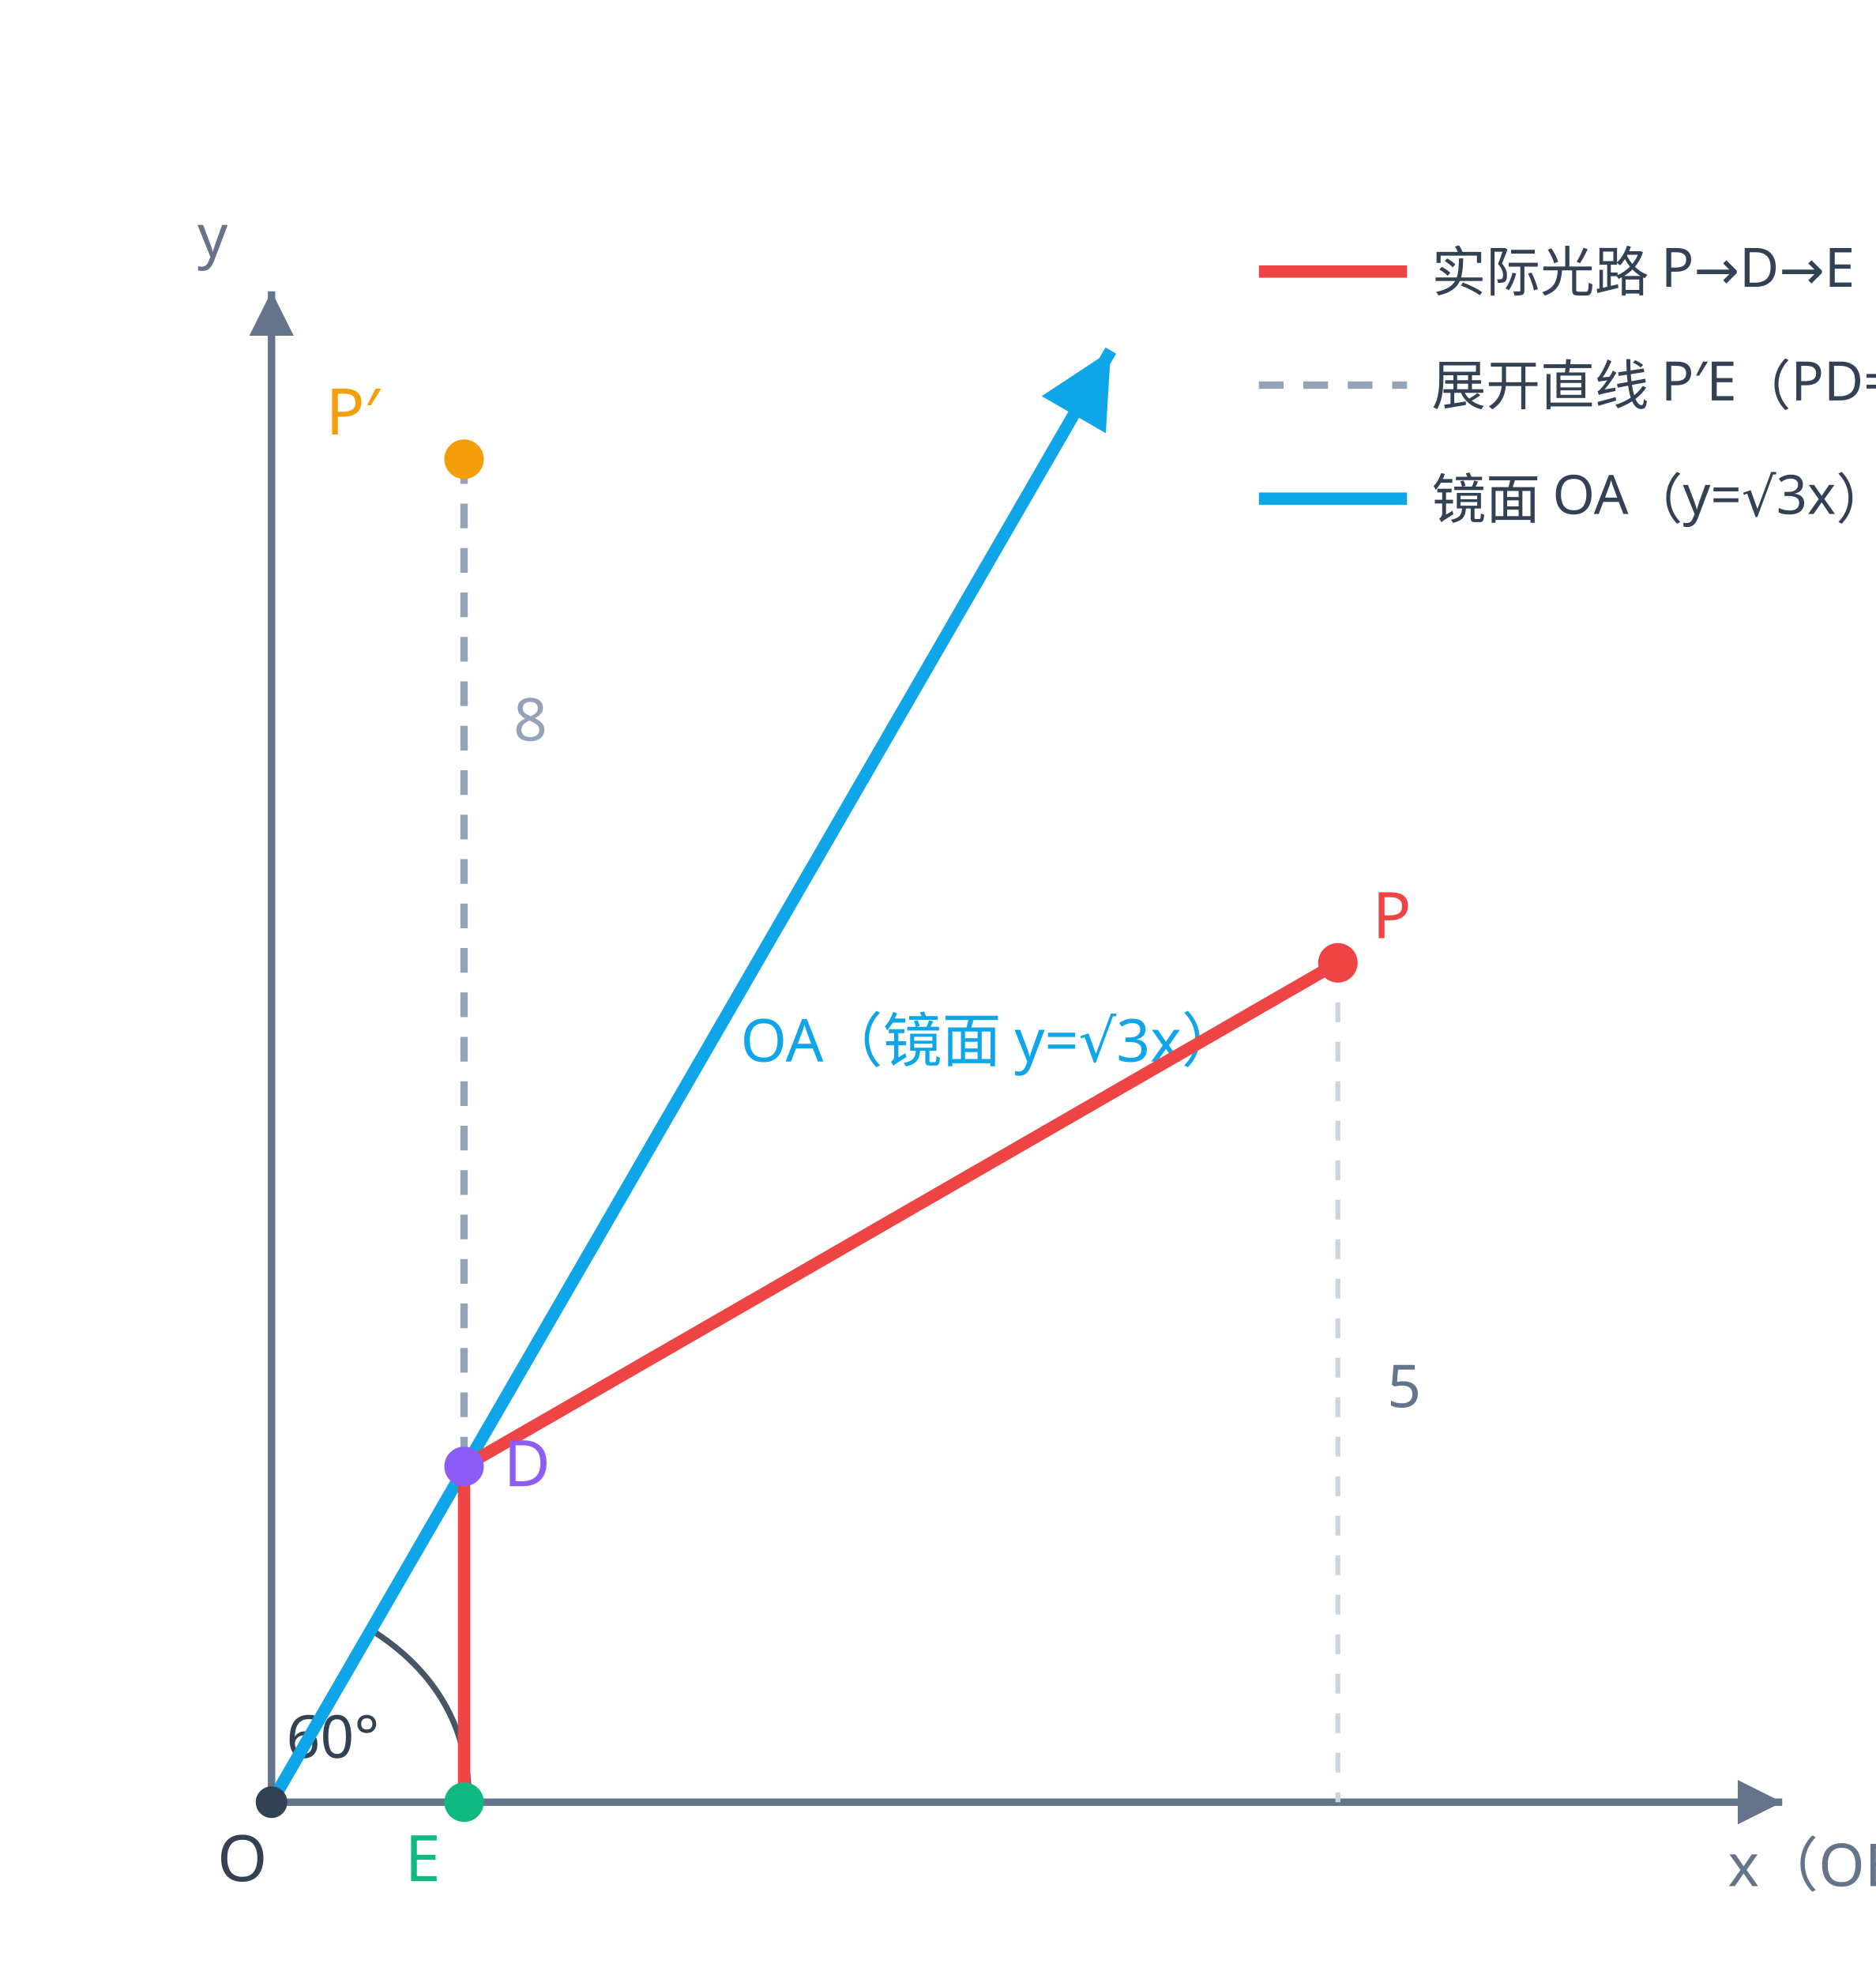
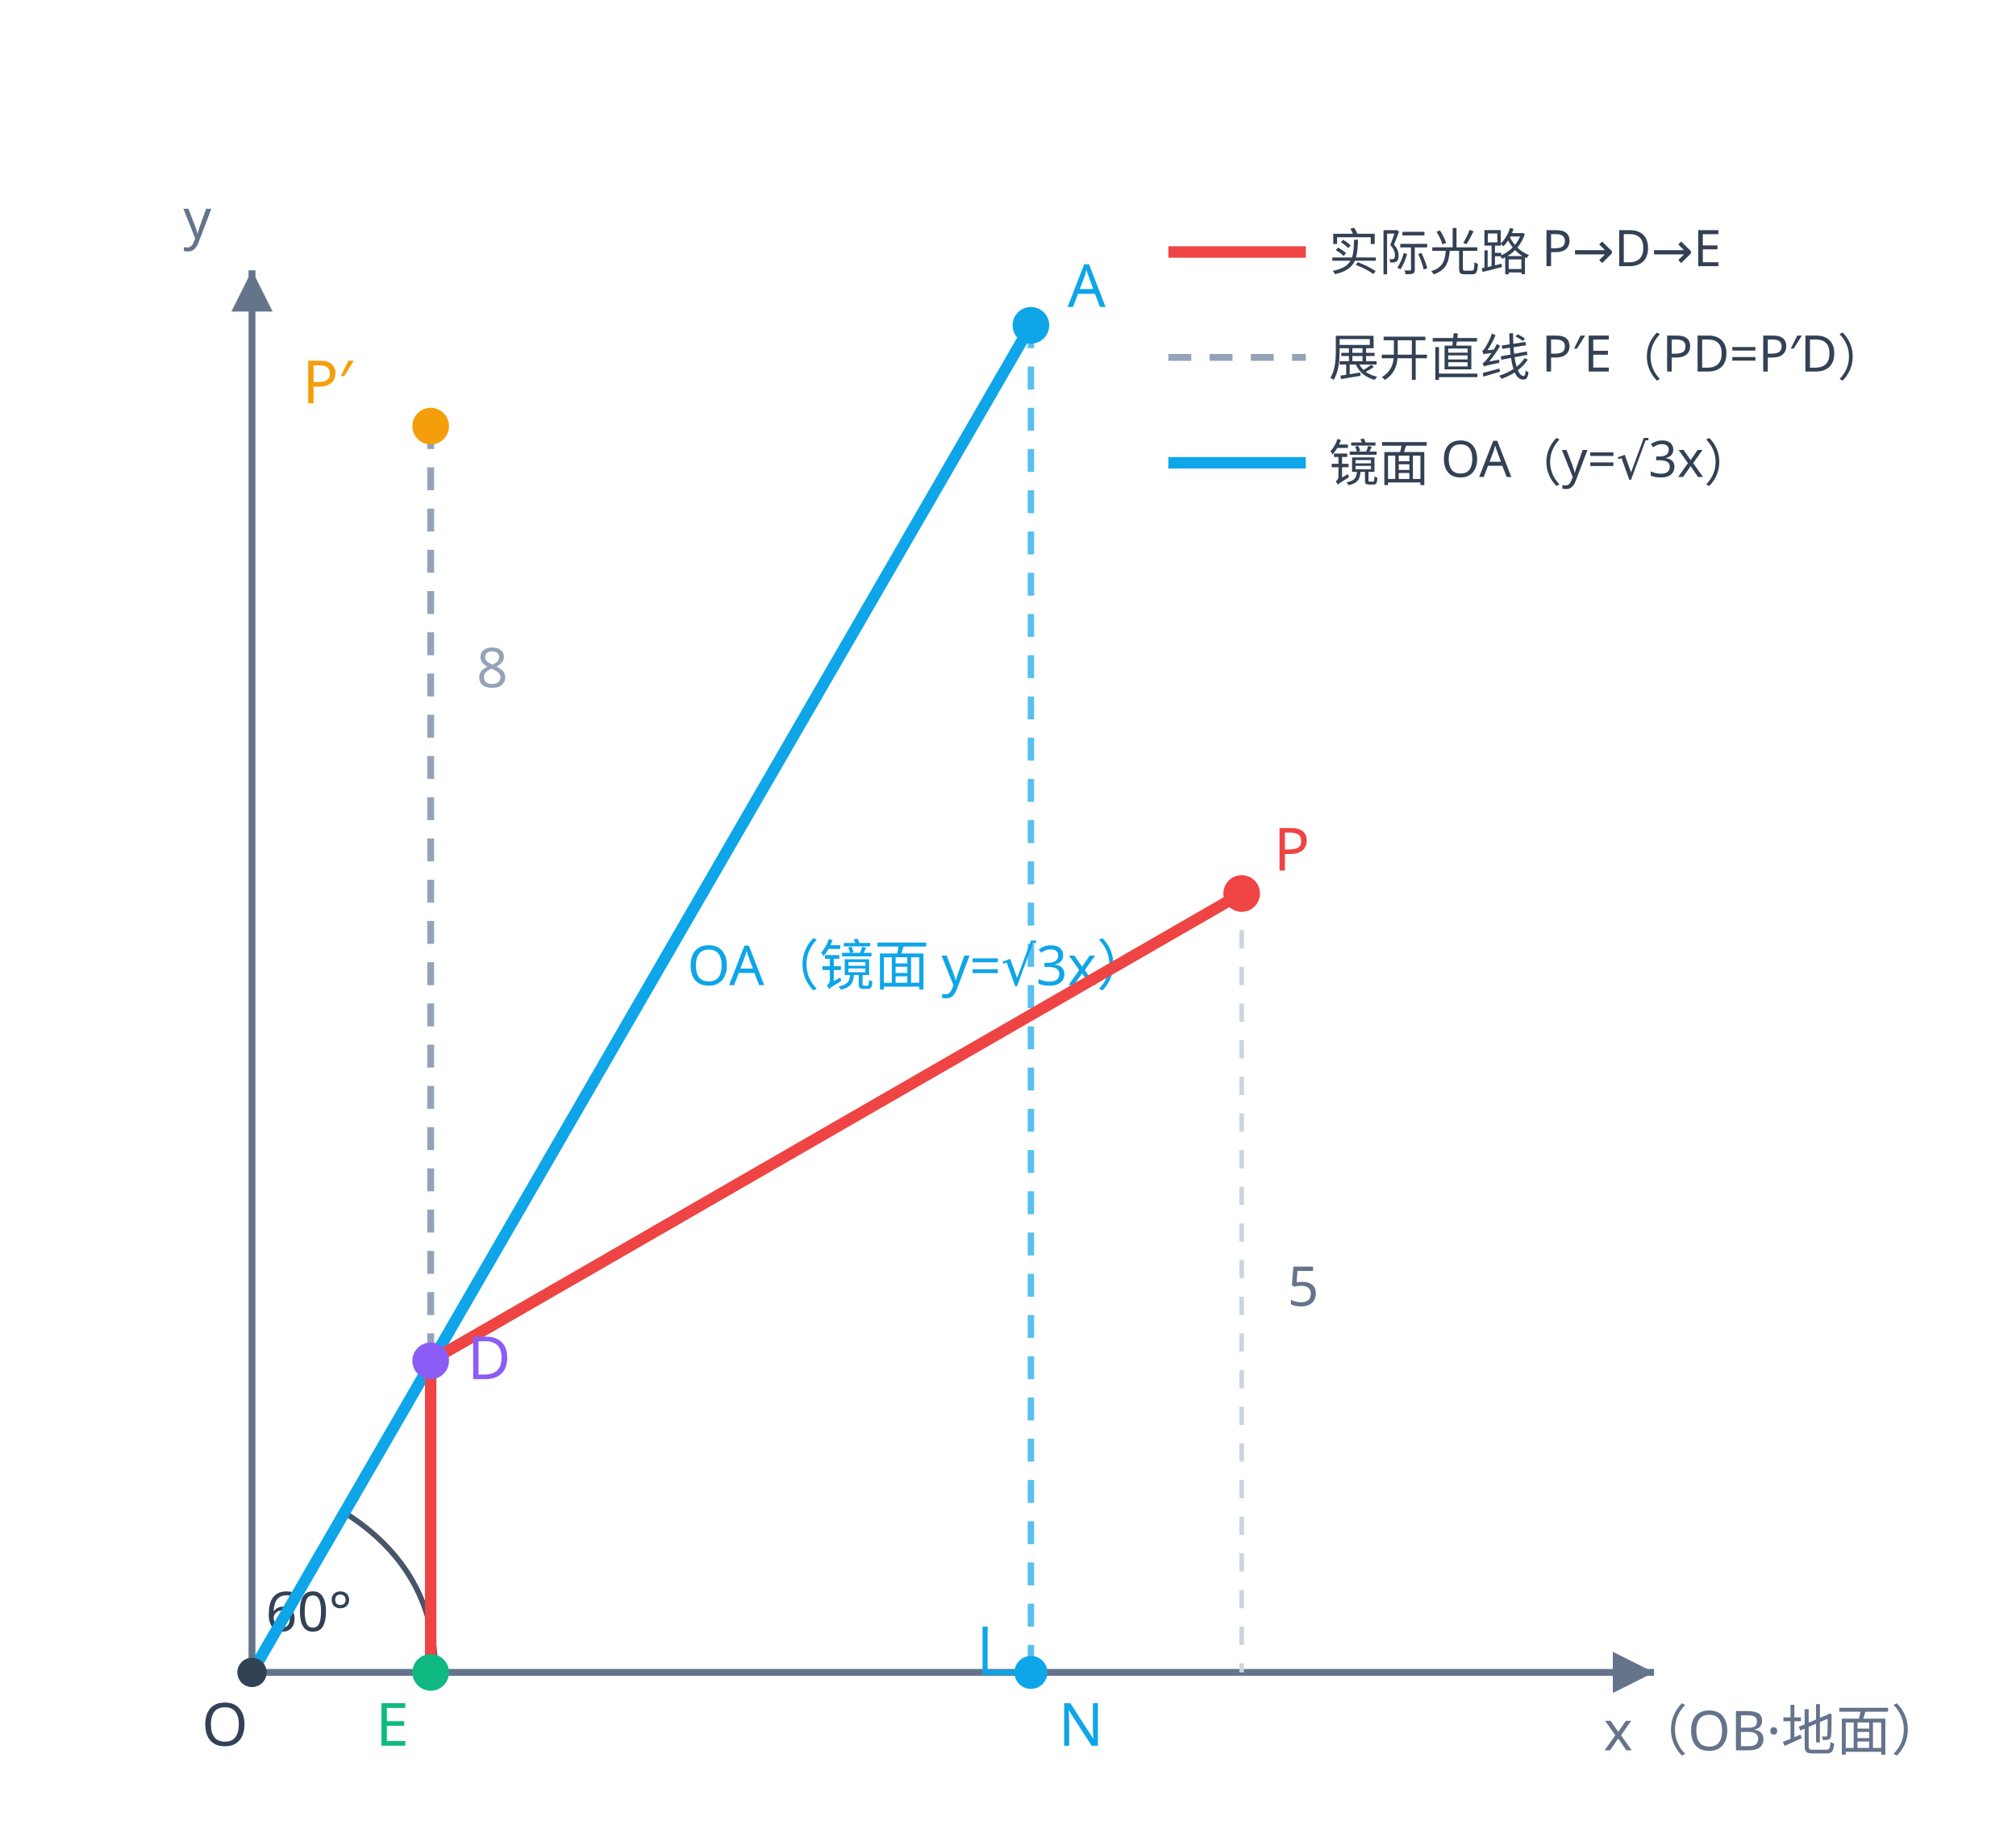
- <svg xmlns="http://www.w3.org/2000/svg" viewBox="0 0 380 400" font-family="'Segoe UI','PingFang SC','Microsoft YaHei',sans-serif">
+ <svg xmlns="http://www.w3.org/2000/svg" viewBox="0 0 440 400" font-family="'Segoe UI','PingFang SC','Microsoft YaHei',sans-serif">
  <defs>
    <marker id="arrow" markerWidth="9" markerHeight="9" refX="6" refY="3" orient="auto">
      <path d="M0,0 L6,3 L0,6 Z" fill="#64748b" />
-     </marker>
-     <marker id="arrowOA" markerWidth="9" markerHeight="9" refX="6" refY="3" orient="auto">
-       <path d="M0,0 L6,3 L0,6 Z" fill="#0ea5e9" />
    </marker>
  </defs>
  <line x1="55" y1="365" x2="361" y2="365" stroke="#64748b" stroke-width="1.5" marker-end="url(#arrow)" />
  <line x1="55" y1="365" x2="55" y2="59" stroke="#64748b" stroke-width="1.5" marker-end="url(#arrow)" />
  <text x="350" y="382" fill="#64748b" font-size="12">x（OB·地面）</text>
  <text x="40" y="52" fill="#64748b" font-size="12">y</text>
  <path d="M 95 365 Q 95 342.5 75 330" fill="none" stroke="#475569" stroke-width="1.2" />
  <text x="58" y="356" fill="#334155" font-size="12">60°</text>
-   <line x1="55" y1="365" x2="225" y2="71" stroke="#0ea5e9" stroke-width="2.5" marker-end="url(#arrowOA)" />
+   <line x1="55" y1="365" x2="225" y2="71" stroke="#0ea5e9" stroke-width="2.5" />
  <text x="150" y="215" fill="#0ea5e9" font-size="12">OA（镜面 y=√3x）</text>
+   <line x1="225" y1="71" x2="225" y2="365" stroke="#0ea5e9" stroke-width="1.4" stroke-dasharray="5 4" opacity="0.7" />
+   <polyline points="225,365 215,365 215,355" fill="none" stroke="#0ea5e9" stroke-width="1.1" />
  <line x1="271" y1="195" x2="271" y2="365" stroke="#cbd5e1" stroke-width="1" stroke-dasharray="4 4" />
  <text x="281" y="285" fill="#64748b" font-size="12">5</text>
  <line x1="94" y1="93" x2="94" y2="297" stroke="#94a3b8" stroke-width="1.5" stroke-dasharray="5 4" />
  <line x1="94" y1="297" x2="94" y2="365" stroke="#ef4444" stroke-width="2.5" />
  <text x="104" y="150" fill="#94a3b8" font-size="12">8</text>
  <line x1="271" y1="195" x2="94" y2="297" stroke="#ef4444" stroke-width="2.5" />
  <circle cx="55" cy="365" r="3.2" fill="#334155" />
+   <circle cx="225" cy="71" r="4" fill="#0ea5e9" />
+   <circle cx="225" cy="365" r="3.6" fill="#0ea5e9" />
  <circle cx="271" cy="195" r="4" fill="#ef4444" />
  <circle cx="94" cy="93" r="4" fill="#f59e0b" />
  <circle cx="94" cy="297" r="4" fill="#8b5cf6" />
  <circle cx="94" cy="365" r="4" fill="#10b981" />
  <text x="44" y="381" fill="#334155" font-size="13">O</text>
+   <text x="233" y="67" fill="#0ea5e9" font-size="13">A</text>
+   <text x="231" y="381" fill="#0ea5e9" font-size="13">N</text>
  <text x="278" y="190" fill="#ef4444" font-size="13">P</text>
  <text x="66" y="88" fill="#f59e0b" font-size="13">P′</text>
  <text x="102" y="301" fill="#8b5cf6" font-size="13">D</text>
  <text x="82" y="381" fill="#10b981" font-size="13">E</text>
  <g font-size="11">
    <line x1="255" y1="55" x2="285" y2="55" stroke="#ef4444" stroke-width="2.5" />
    <text x="290" y="59" fill="#334155">实际光路 P→D→E</text>
    <line x1="255" y1="78" x2="285" y2="78" stroke="#94a3b8" stroke-width="1.5" stroke-dasharray="5 4" />
    <text x="290" y="82" fill="#334155">展开直线 P′E（PD=P′D）</text>
    <line x1="255" y1="101" x2="285" y2="101" stroke="#0ea5e9" stroke-width="2.5" />
    <text x="290" y="105" fill="#334155">镜面 OA（y=√3x）</text>
  </g>
</svg>
